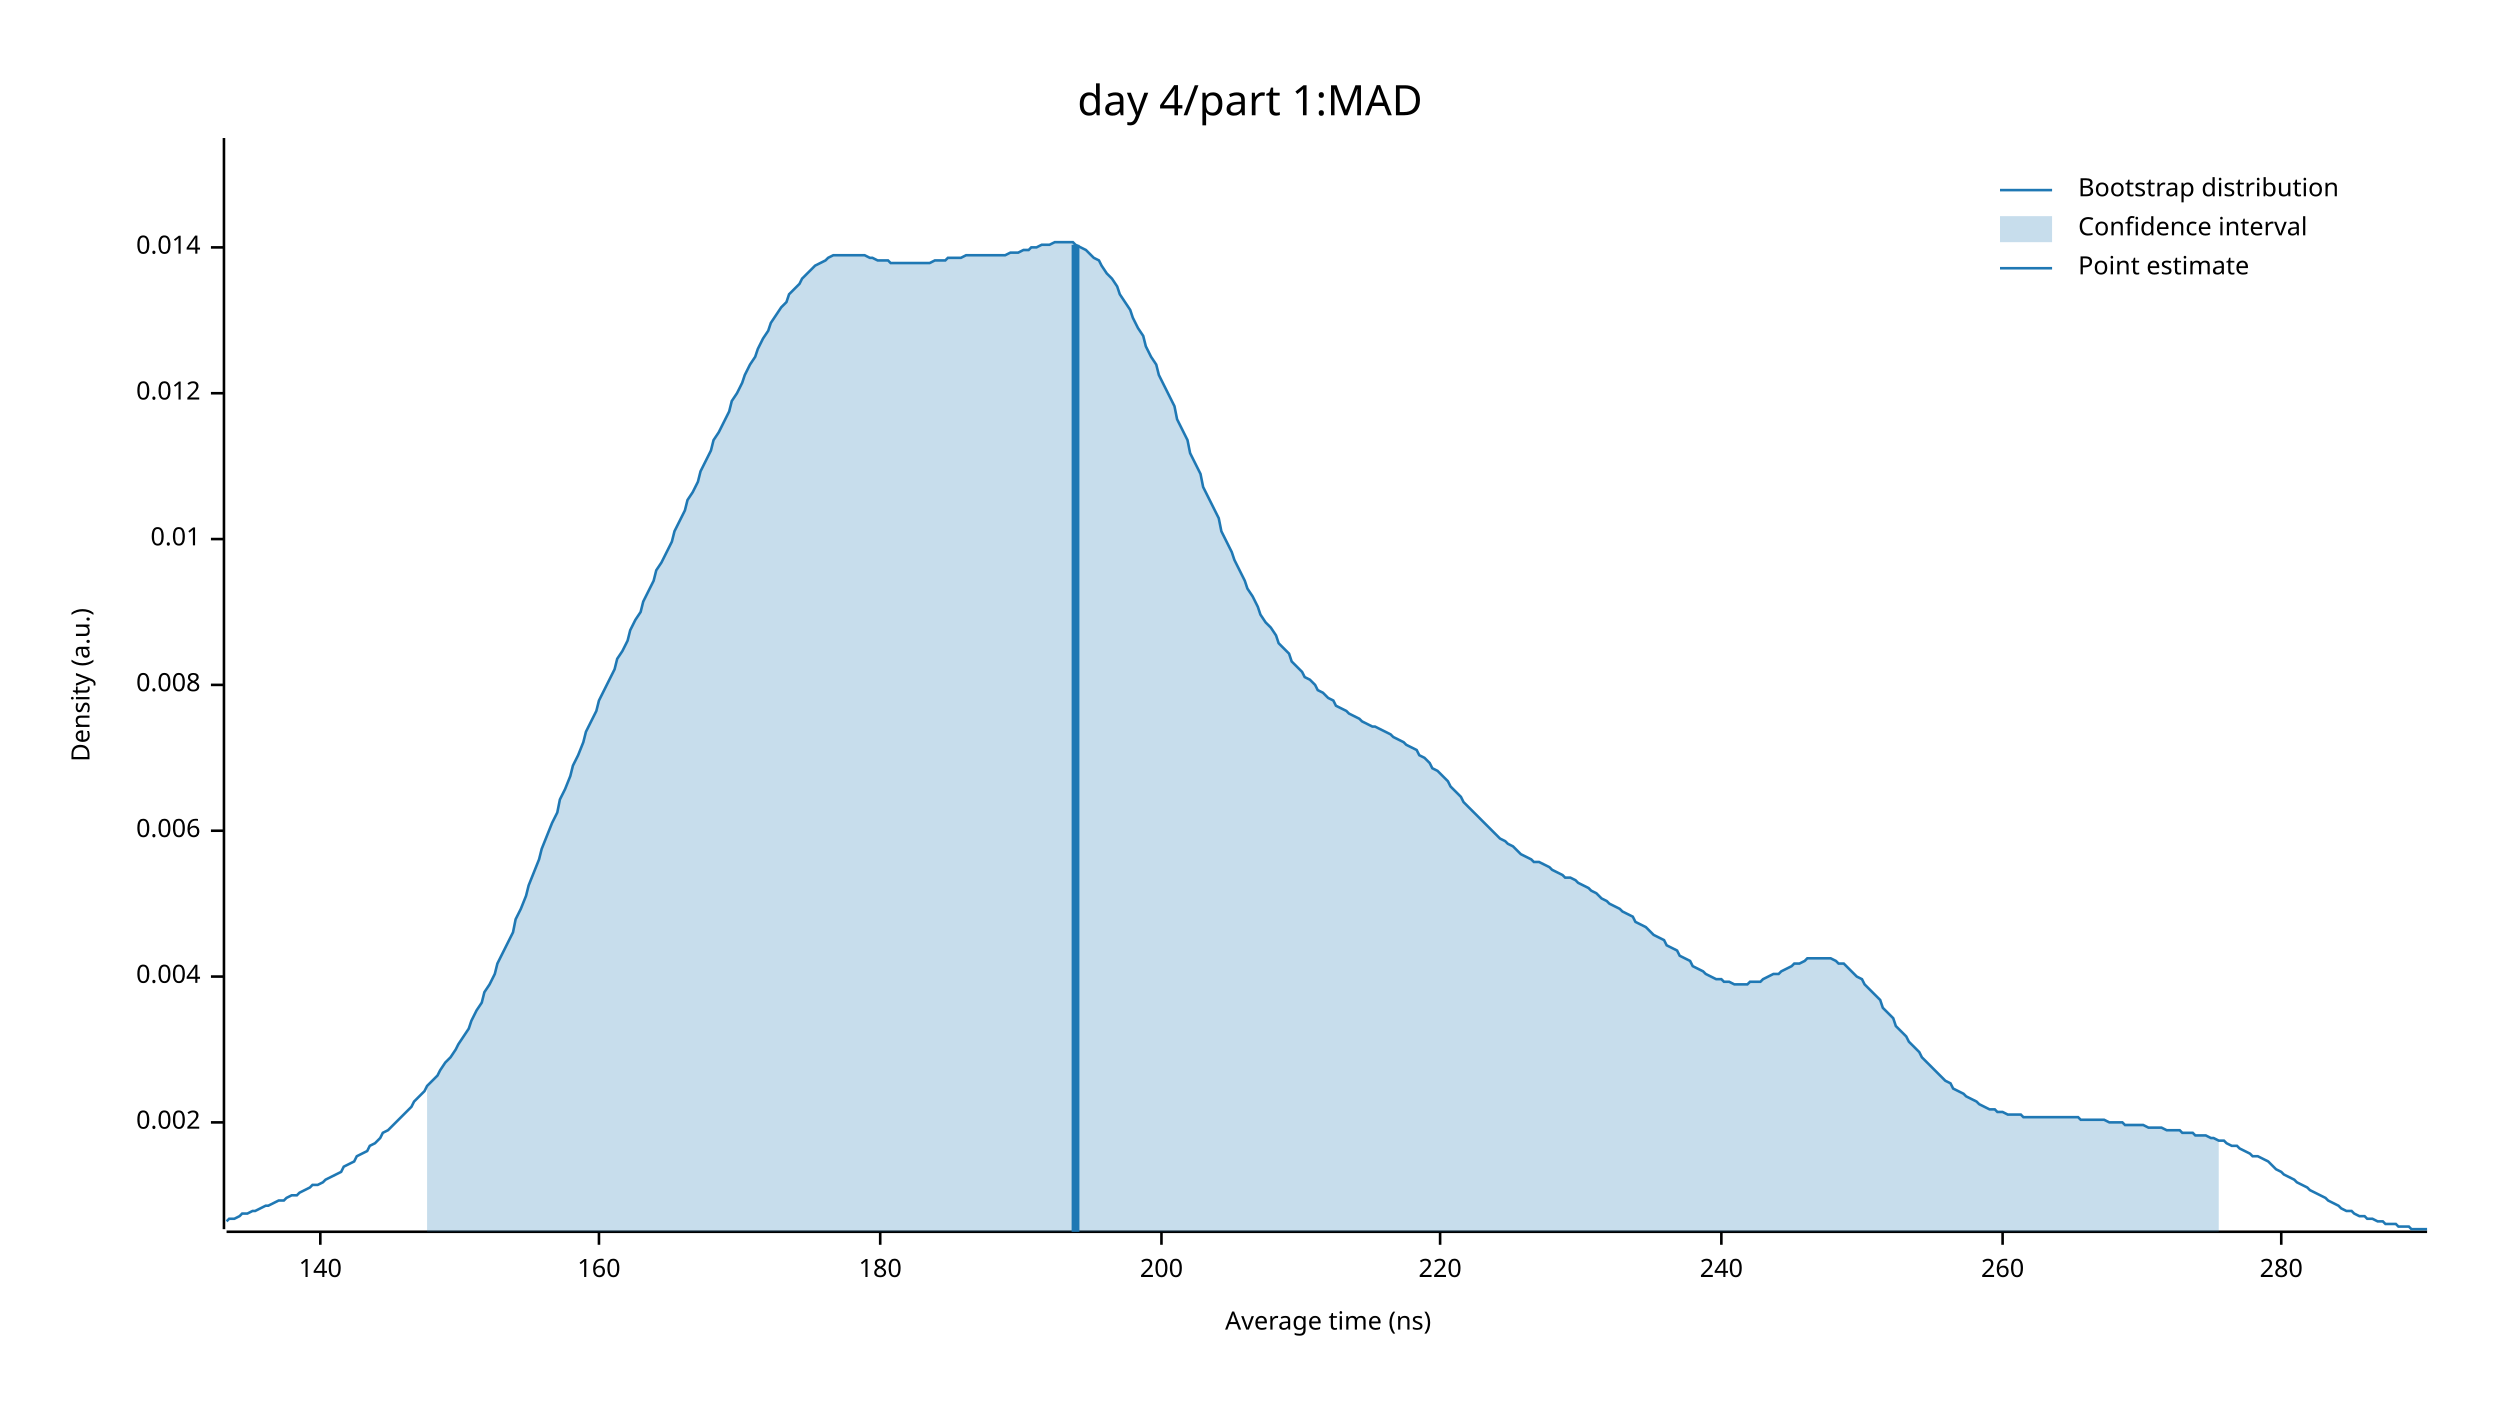
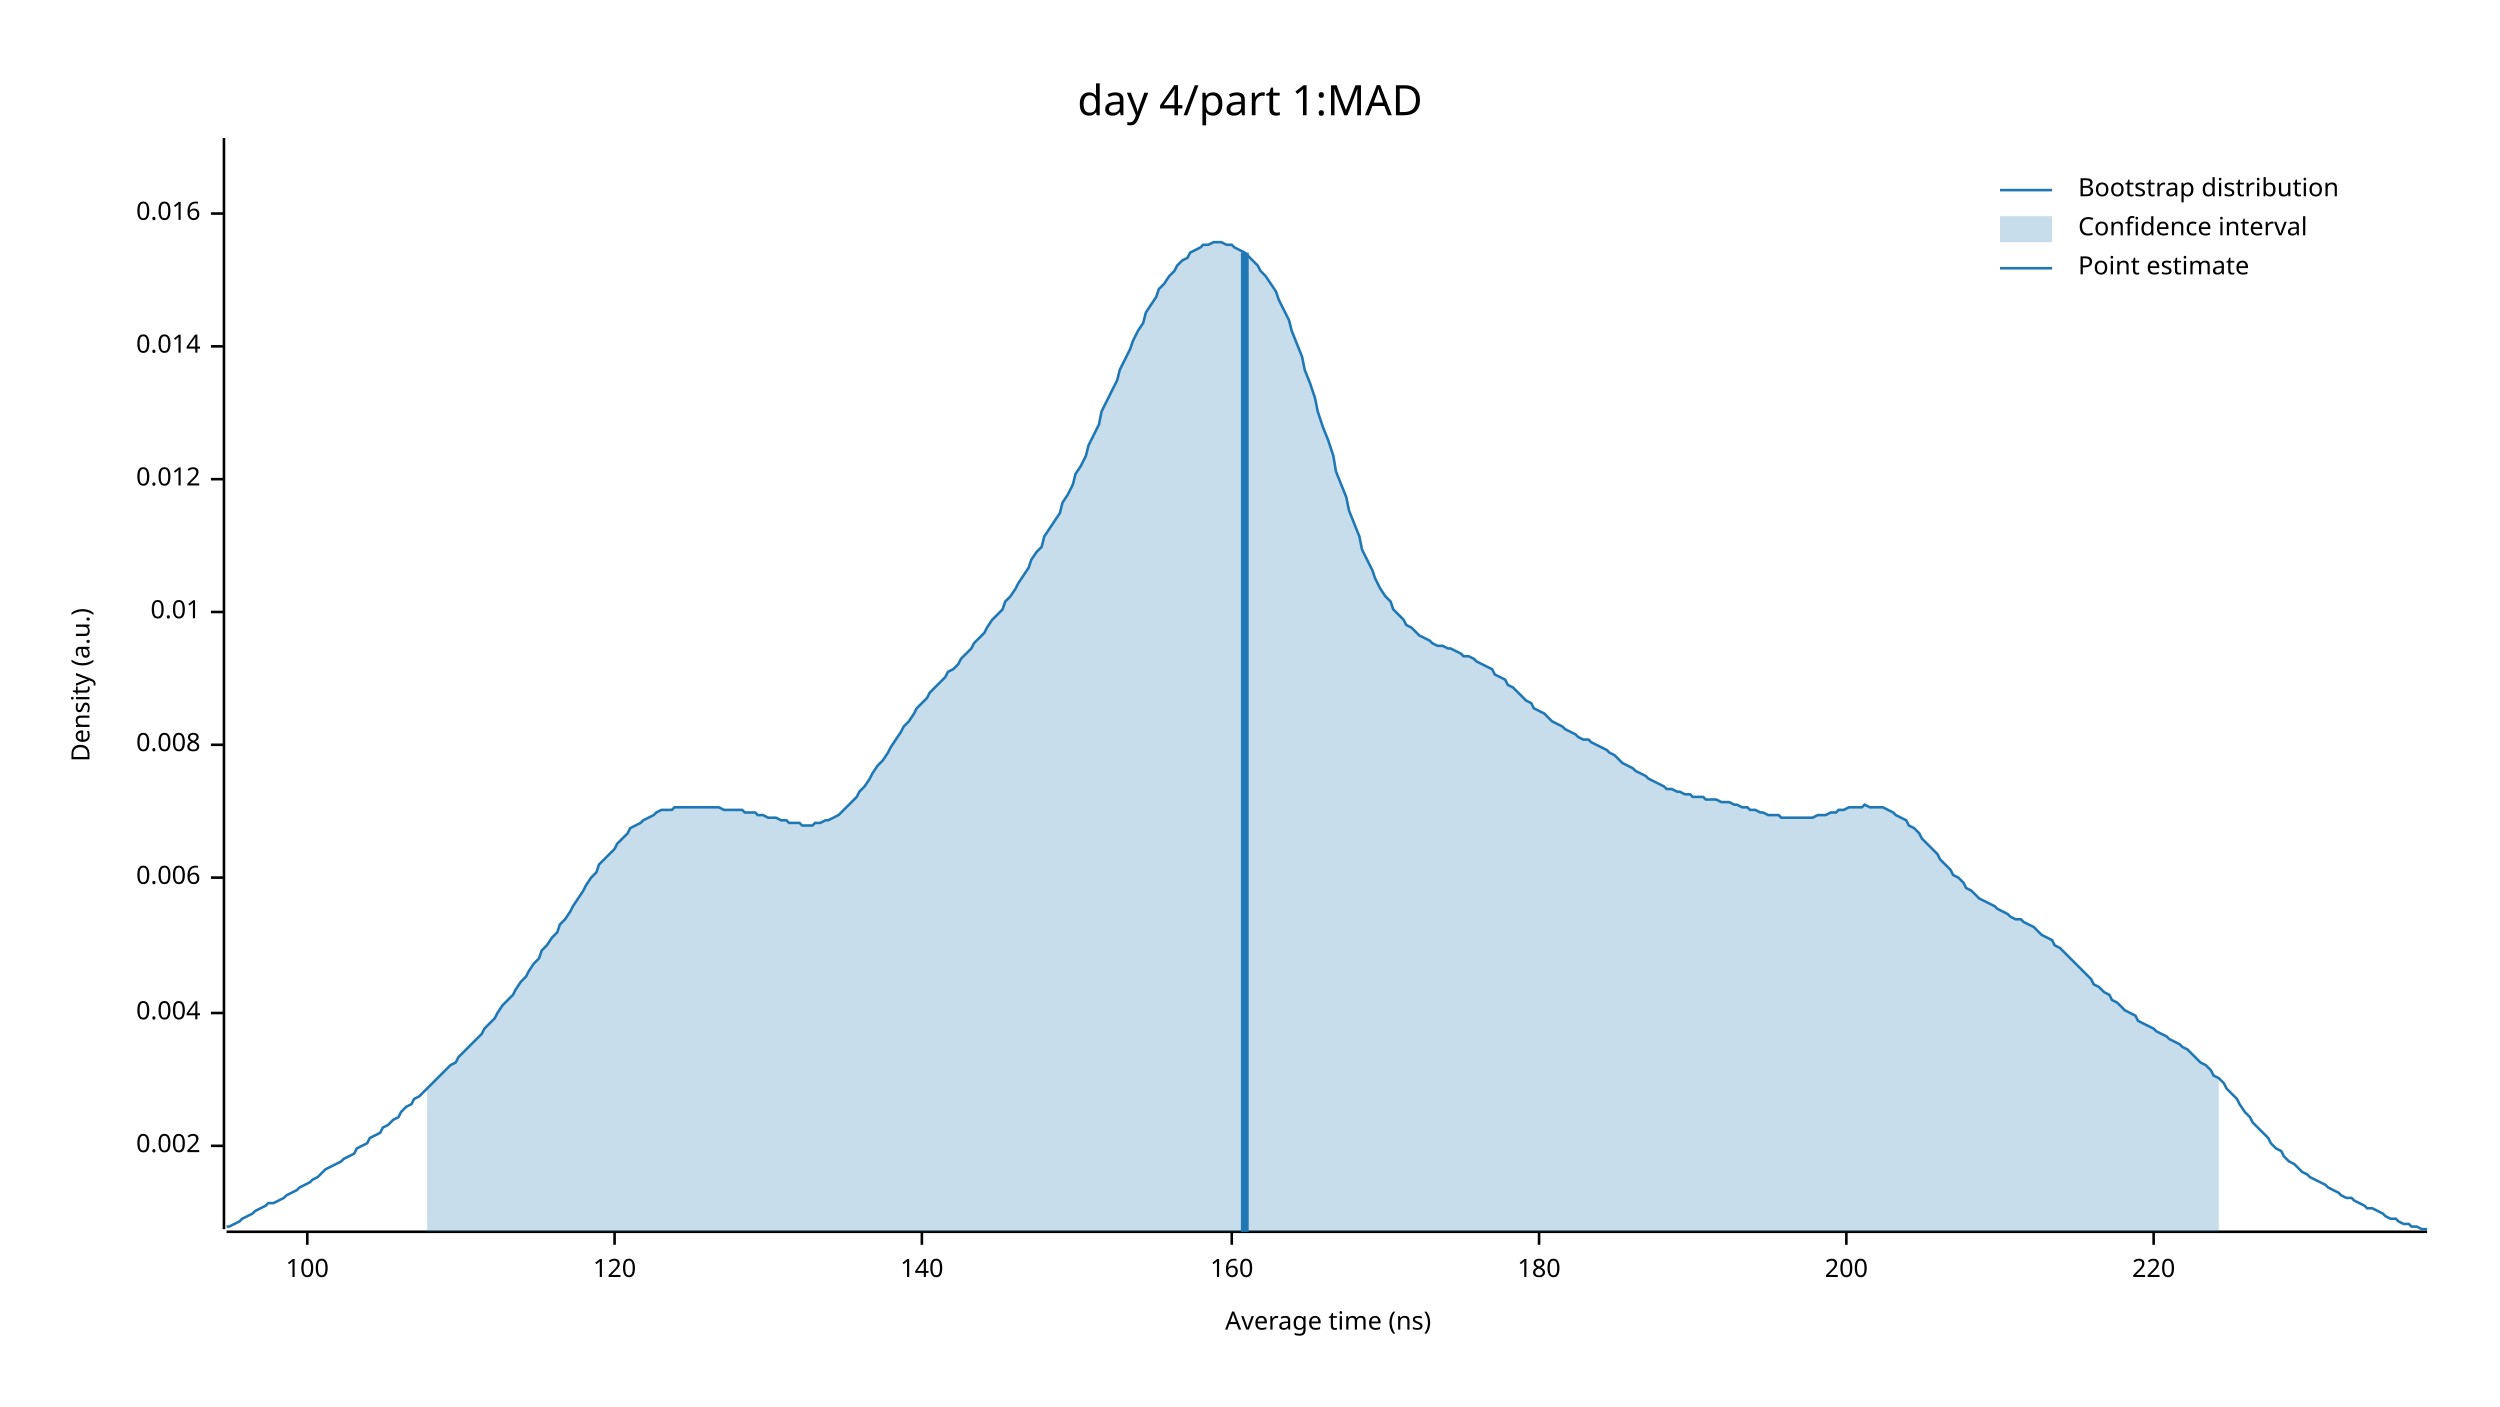
<svg xmlns="http://www.w3.org/2000/svg" width="960" height="540" viewBox="0 0 960 540">
  <text x="480" y="32" dy="0.76em" text-anchor="middle" font-family="sans-serif" font-size="16.129" opacity="1" fill="#000000">
day 4/part 1:MAD
</text>
  <text x="27" y="263" dy="0.76em" text-anchor="middle" font-family="sans-serif" font-size="9.677" opacity="1" fill="#000000" transform="rotate(270, 27, 263)">
Density (a.u.)
</text>
  <text x="510" y="513" dy="-0.5ex" text-anchor="middle" font-family="sans-serif" font-size="9.677" opacity="1" fill="#000000">
Average time (ns)
</text>
  <polyline fill="none" opacity="1" stroke="#000000" stroke-width="1" points="86,53 86,472 " />
-   <text x="77" y="431" dy="0.5ex" text-anchor="end" font-family="sans-serif" font-size="9.677" opacity="1" fill="#000000">
+   <text x="77" y="440" dy="0.5ex" text-anchor="end" font-family="sans-serif" font-size="9.677" opacity="1" fill="#000000">
0.002
</text>
-   <polyline fill="none" opacity="1" stroke="#000000" stroke-width="1" points="81,431 86,431 " />
-   <text x="77" y="375" dy="0.5ex" text-anchor="end" font-family="sans-serif" font-size="9.677" opacity="1" fill="#000000">
+   <polyline fill="none" opacity="1" stroke="#000000" stroke-width="1" points="81,440 86,440 " />
+   <text x="77" y="389" dy="0.5ex" text-anchor="end" font-family="sans-serif" font-size="9.677" opacity="1" fill="#000000">
0.004
</text>
-   <polyline fill="none" opacity="1" stroke="#000000" stroke-width="1" points="81,375 86,375 " />
-   <text x="77" y="319" dy="0.5ex" text-anchor="end" font-family="sans-serif" font-size="9.677" opacity="1" fill="#000000">
+   <polyline fill="none" opacity="1" stroke="#000000" stroke-width="1" points="81,389 86,389 " />
+   <text x="77" y="337" dy="0.5ex" text-anchor="end" font-family="sans-serif" font-size="9.677" opacity="1" fill="#000000">
0.006
</text>
-   <polyline fill="none" opacity="1" stroke="#000000" stroke-width="1" points="81,319 86,319 " />
-   <text x="77" y="263" dy="0.5ex" text-anchor="end" font-family="sans-serif" font-size="9.677" opacity="1" fill="#000000">
+   <polyline fill="none" opacity="1" stroke="#000000" stroke-width="1" points="81,337 86,337 " />
+   <text x="77" y="286" dy="0.5ex" text-anchor="end" font-family="sans-serif" font-size="9.677" opacity="1" fill="#000000">
0.008
</text>
-   <polyline fill="none" opacity="1" stroke="#000000" stroke-width="1" points="81,263 86,263 " />
-   <text x="77" y="207" dy="0.5ex" text-anchor="end" font-family="sans-serif" font-size="9.677" opacity="1" fill="#000000">
+   <polyline fill="none" opacity="1" stroke="#000000" stroke-width="1" points="81,286 86,286 " />
+   <text x="77" y="235" dy="0.5ex" text-anchor="end" font-family="sans-serif" font-size="9.677" opacity="1" fill="#000000">
0.01
</text>
-   <polyline fill="none" opacity="1" stroke="#000000" stroke-width="1" points="81,207 86,207 " />
-   <text x="77" y="151" dy="0.5ex" text-anchor="end" font-family="sans-serif" font-size="9.677" opacity="1" fill="#000000">
+   <polyline fill="none" opacity="1" stroke="#000000" stroke-width="1" points="81,235 86,235 " />
+   <text x="77" y="184" dy="0.5ex" text-anchor="end" font-family="sans-serif" font-size="9.677" opacity="1" fill="#000000">
0.012
</text>
-   <polyline fill="none" opacity="1" stroke="#000000" stroke-width="1" points="81,151 86,151 " />
-   <text x="77" y="95" dy="0.5ex" text-anchor="end" font-family="sans-serif" font-size="9.677" opacity="1" fill="#000000">
+   <polyline fill="none" opacity="1" stroke="#000000" stroke-width="1" points="81,184 86,184 " />
+   <text x="77" y="133" dy="0.5ex" text-anchor="end" font-family="sans-serif" font-size="9.677" opacity="1" fill="#000000">
0.014
</text>
-   <polyline fill="none" opacity="1" stroke="#000000" stroke-width="1" points="81,95 86,95 " />
+   <polyline fill="none" opacity="1" stroke="#000000" stroke-width="1" points="81,133 86,133 " />
+   <text x="77" y="82" dy="0.5ex" text-anchor="end" font-family="sans-serif" font-size="9.677" opacity="1" fill="#000000">
+ 0.016
+ </text>
+   <polyline fill="none" opacity="1" stroke="#000000" stroke-width="1" points="81,82 86,82 " />
  <polyline fill="none" opacity="1" stroke="#000000" stroke-width="1" points="87,473 932,473 " />
-   <text x="123" y="483" dy="0.76em" text-anchor="middle" font-family="sans-serif" font-size="9.677" opacity="1" fill="#000000">
+   <text x="118" y="483" dy="0.76em" text-anchor="middle" font-family="sans-serif" font-size="9.677" opacity="1" fill="#000000">
+ 100
+ </text>
+   <polyline fill="none" opacity="1" stroke="#000000" stroke-width="1" points="118,473 118,478 " />
+   <text x="236" y="483" dy="0.76em" text-anchor="middle" font-family="sans-serif" font-size="9.677" opacity="1" fill="#000000">
+ 120
+ </text>
+   <polyline fill="none" opacity="1" stroke="#000000" stroke-width="1" points="236,473 236,478 " />
+   <text x="354" y="483" dy="0.76em" text-anchor="middle" font-family="sans-serif" font-size="9.677" opacity="1" fill="#000000">
140
</text>
-   <polyline fill="none" opacity="1" stroke="#000000" stroke-width="1" points="123,473 123,478 " />
-   <text x="230" y="483" dy="0.76em" text-anchor="middle" font-family="sans-serif" font-size="9.677" opacity="1" fill="#000000">
+   <polyline fill="none" opacity="1" stroke="#000000" stroke-width="1" points="354,473 354,478 " />
+   <text x="473" y="483" dy="0.76em" text-anchor="middle" font-family="sans-serif" font-size="9.677" opacity="1" fill="#000000">
160
</text>
-   <polyline fill="none" opacity="1" stroke="#000000" stroke-width="1" points="230,473 230,478 " />
-   <text x="338" y="483" dy="0.76em" text-anchor="middle" font-family="sans-serif" font-size="9.677" opacity="1" fill="#000000">
+   <polyline fill="none" opacity="1" stroke="#000000" stroke-width="1" points="473,473 473,478 " />
+   <text x="591" y="483" dy="0.76em" text-anchor="middle" font-family="sans-serif" font-size="9.677" opacity="1" fill="#000000">
180
</text>
-   <polyline fill="none" opacity="1" stroke="#000000" stroke-width="1" points="338,473 338,478 " />
-   <text x="446" y="483" dy="0.76em" text-anchor="middle" font-family="sans-serif" font-size="9.677" opacity="1" fill="#000000">
+   <polyline fill="none" opacity="1" stroke="#000000" stroke-width="1" points="591,473 591,478 " />
+   <text x="709" y="483" dy="0.76em" text-anchor="middle" font-family="sans-serif" font-size="9.677" opacity="1" fill="#000000">
200
</text>
-   <polyline fill="none" opacity="1" stroke="#000000" stroke-width="1" points="446,473 446,478 " />
-   <text x="553" y="483" dy="0.76em" text-anchor="middle" font-family="sans-serif" font-size="9.677" opacity="1" fill="#000000">
+   <polyline fill="none" opacity="1" stroke="#000000" stroke-width="1" points="709,473 709,478 " />
+   <text x="827" y="483" dy="0.76em" text-anchor="middle" font-family="sans-serif" font-size="9.677" opacity="1" fill="#000000">
220
</text>
-   <polyline fill="none" opacity="1" stroke="#000000" stroke-width="1" points="553,473 553,478 " />
-   <text x="661" y="483" dy="0.76em" text-anchor="middle" font-family="sans-serif" font-size="9.677" opacity="1" fill="#000000">
- 240
- </text>
-   <polyline fill="none" opacity="1" stroke="#000000" stroke-width="1" points="661,473 661,478 " />
-   <text x="769" y="483" dy="0.76em" text-anchor="middle" font-family="sans-serif" font-size="9.677" opacity="1" fill="#000000">
- 260
- </text>
-   <polyline fill="none" opacity="1" stroke="#000000" stroke-width="1" points="769,473 769,478 " />
-   <text x="876" y="483" dy="0.76em" text-anchor="middle" font-family="sans-serif" font-size="9.677" opacity="1" fill="#000000">
- 280
- </text>
-   <polyline fill="none" opacity="1" stroke="#000000" stroke-width="1" points="876,473 876,478 " />
-   <polyline fill="none" opacity="1" stroke="#1F78B4" stroke-width="1" points="87,469 88,468 90,468 92,467 93,466 95,466 97,465 98,465 100,464 102,463 103,463 105,462 107,461 109,461 110,460 112,459 114,459 115,458 117,457 119,456 120,455 122,455 124,454 125,453 127,452 129,451 131,450 132,448 134,447 136,446 137,444 139,443 141,442 142,440 144,439 146,437 147,435 149,434 151,432 153,430 154,429 156,427 158,425 159,423 161,421 163,419 164,417 166,415 168,413 169,411 171,408 173,406 175,403 176,401 178,398 180,395 181,392 183,388 185,385 186,381 188,378 190,374 191,370 193,366 195,362 197,358 198,353 200,349 202,344 203,340 205,335 207,330 208,326 210,321 212,316 214,312 215,307 217,303 219,298 220,294 222,290 224,285 225,281 227,277 229,273 230,269 232,265 234,261 236,257 237,253 239,250 241,246 242,242 244,238 246,235 247,231 249,227 251,223 252,219 254,216 256,212 258,208 259,204 261,200 263,196 264,192 266,189 268,185 269,181 271,177 273,173 274,169 276,166 278,162 280,158 281,154 283,151 285,147 286,144 288,140 290,137 291,134 293,130 295,127 296,124 298,121 300,118 302,116 303,113 305,111 307,109 308,107 310,105 312,103 313,102 315,101 317,100 318,99 320,98 322,98 324,98 325,98 327,98 329,98 330,98 332,98 334,99 335,99 337,100 339,100 341,100 342,101 344,101 346,101 347,101 349,101 351,101 352,101 354,101 356,101 357,101 359,100 361,100 363,100 364,99 366,99 368,99 369,99 371,98 373,98 374,98 376,98 378,98 379,98 381,98 383,98 385,98 386,98 388,97 390,97 391,97 393,96 395,96 396,95 398,95 400,94 401,94 403,94 405,93 407,93 408,93 410,93 412,93 413,94 415,95 417,96 418,97 420,99 422,100 423,102 425,105 427,107 429,110 430,113 432,116 434,119 435,122 437,126 439,129 440,133 442,137 444,140 445,144 447,148 449,152 451,156 452,161 454,165 456,169 457,174 459,178 461,182 462,187 464,191 466,195 468,199 469,204 471,208 473,212 474,215 476,219 478,223 479,226 481,229 483,233 484,236 486,239 488,241 490,244 491,247 493,249 495,251 496,254 498,256 500,258 501,260 503,261 505,263 506,265 508,266 510,268 512,269 513,271 515,272 517,273 518,274 520,275 522,276 523,277 525,278 527,279 528,279 530,280 532,281 534,282 535,283 537,284 539,285 540,286 542,287 544,288 545,290 547,291 549,293 550,295 552,296 554,298 556,300 557,302 559,304 561,306 562,308 564,310 566,312 567,313 569,315 571,317 573,319 574,320 576,322 578,323 579,324 581,325 583,327 584,328 586,329 588,330 589,331 591,331 593,332 595,333 596,334 598,335 600,336 601,337 603,337 605,338 606,339 608,340 610,341 611,342 613,343 615,345 617,346 618,347 620,348 622,349 623,350 625,351 627,352 628,354 630,355 632,356 633,357 635,359 637,360 639,361 640,363 642,364 644,365 645,367 647,368 649,369 650,371 652,372 654,373 655,374 657,375 659,376 661,376 662,377 664,377 666,378 667,378 669,378 671,378 672,377 674,377 676,377 677,376 679,375 681,374 683,374 684,373 686,372 688,371 689,370 691,370 693,369 694,368 696,368 698,368 700,368 701,368 703,368 705,369 706,370 708,370 710,372 711,373 713,375 715,376 716,378 718,380 720,382 722,384 723,387 725,389 727,391 728,394 730,396 732,398 733,400 735,402 737,404 738,406 740,408 742,410 744,412 745,413 747,415 749,416 750,418 752,419 754,420 755,421 757,422 759,423 760,424 762,425 764,426 766,426 767,427 769,427 771,428 772,428 774,428 776,428 777,429 779,429 781,429 782,429 784,429 786,429 788,429 789,429 791,429 793,429 794,429 796,429 798,429 799,430 801,430 803,430 804,430 806,430 808,430 810,431 811,431 813,431 815,431 816,432 818,432 820,432 821,432 823,432 825,433 827,433 828,433 830,433 832,434 833,434 835,434 837,434 838,435 840,435 842,435 843,436 845,436 847,436 849,437 850,437 852,438 854,438 855,439 857,440 859,440 860,441 862,442 864,443 865,444 867,444 869,445 871,446 872,447 874,449 876,450 877,451 879,452 881,453 882,454 884,455 886,456 887,457 889,458 891,459 893,460 894,461 896,462 898,463 899,464 901,465 903,465 904,466 906,467 908,467 909,468 911,468 913,469 915,469 916,470 918,470 920,470 921,471 923,471 925,471 926,472 928,472 930,472 932,472 " />
-   <polygon opacity="0.25" fill="#1F78B4" points="164,417 166,415 168,413 169,411 171,408 173,406 175,403 176,401 178,398 180,395 181,392 183,388 185,385 186,381 188,378 190,374 191,370 193,366 195,362 197,358 198,353 200,349 202,344 203,340 205,335 207,330 208,326 210,321 212,316 214,312 215,307 217,303 219,298 220,294 222,290 224,285 225,281 227,277 229,273 230,269 232,265 234,261 236,257 237,253 239,250 241,246 242,242 244,238 246,235 247,231 249,227 251,223 252,219 254,216 256,212 258,208 259,204 261,200 263,196 264,192 266,189 268,185 269,181 271,177 273,173 274,169 276,166 278,162 280,158 281,154 283,151 285,147 286,144 288,140 290,137 291,134 293,130 295,127 296,124 298,121 300,118 302,116 303,113 305,111 307,109 308,107 310,105 312,103 313,102 315,101 317,100 318,99 320,98 322,98 324,98 325,98 327,98 329,98 330,98 332,98 334,99 335,99 337,100 339,100 341,100 342,101 344,101 346,101 347,101 349,101 351,101 352,101 354,101 356,101 357,101 359,100 361,100 363,100 364,99 366,99 368,99 369,99 371,98 373,98 374,98 376,98 378,98 379,98 381,98 383,98 385,98 386,98 388,97 390,97 391,97 393,96 395,96 396,95 398,95 400,94 401,94 403,94 405,93 407,93 408,93 410,93 412,93 413,94 415,95 417,96 418,97 420,99 422,100 423,102 425,105 427,107 429,110 430,113 432,116 434,119 435,122 437,126 439,129 440,133 442,137 444,140 445,144 447,148 449,152 451,156 452,161 454,165 456,169 457,174 459,178 461,182 462,187 464,191 466,195 468,199 469,204 471,208 473,212 474,215 476,219 478,223 479,226 481,229 483,233 484,236 486,239 488,241 490,244 491,247 493,249 495,251 496,254 498,256 500,258 501,260 503,261 505,263 506,265 508,266 510,268 512,269 513,271 515,272 517,273 518,274 520,275 522,276 523,277 525,278 527,279 528,279 530,280 532,281 534,282 535,283 537,284 539,285 540,286 542,287 544,288 545,290 547,291 549,293 550,295 552,296 554,298 556,300 557,302 559,304 561,306 562,308 564,310 566,312 567,313 569,315 571,317 573,319 574,320 576,322 578,323 579,324 581,325 583,327 584,328 586,329 588,330 589,331 591,331 593,332 595,333 596,334 598,335 600,336 601,337 603,337 605,338 606,339 608,340 610,341 611,342 613,343 615,345 617,346 618,347 620,348 622,349 623,350 625,351 627,352 628,354 630,355 632,356 633,357 635,359 637,360 639,361 640,363 642,364 644,365 645,367 647,368 649,369 650,371 652,372 654,373 655,374 657,375 659,376 661,376 662,377 664,377 666,378 667,378 669,378 671,378 672,377 674,377 676,377 677,376 679,375 681,374 683,374 684,373 686,372 688,371 689,370 691,370 693,369 694,368 696,368 698,368 700,368 701,368 703,368 705,369 706,370 708,370 710,372 711,373 713,375 715,376 716,378 718,380 720,382 722,384 723,387 725,389 727,391 728,394 730,396 732,398 733,400 735,402 737,404 738,406 740,408 742,410 744,412 745,413 747,415 749,416 750,418 752,419 754,420 755,421 757,422 759,423 760,424 762,425 764,426 766,426 767,427 769,427 771,428 772,428 774,428 776,428 777,429 779,429 781,429 782,429 784,429 786,429 788,429 789,429 791,429 793,429 794,429 796,429 798,429 799,430 801,430 803,430 804,430 806,430 808,430 810,431 811,431 813,431 815,431 816,432 818,432 820,432 821,432 823,432 825,433 827,433 828,433 830,433 832,434 833,434 835,434 837,434 838,435 840,435 842,435 843,436 845,436 847,436 849,437 850,437 852,438 852,473 164,473 " />
-   <polyline fill="none" opacity="1" stroke="#1F78B4" stroke-width="3" points="413,473 413,94 " />
+   <polyline fill="none" opacity="1" stroke="#000000" stroke-width="1" points="827,473 827,478 " />
+   <polyline fill="none" opacity="1" stroke="#1F78B4" stroke-width="1" points="87,471 88,471 90,470 92,469 93,468 95,467 97,466 98,465 100,464 102,463 103,462 105,462 107,461 109,460 110,459 112,458 114,457 115,456 117,455 119,454 120,453 122,452 124,450 125,449 127,448 129,447 131,446 132,445 134,444 136,443 137,441 139,440 141,439 142,437 144,436 146,435 147,433 149,432 151,430 153,429 154,427 156,425 158,424 159,422 161,421 163,419 164,418 166,416 168,414 169,413 171,411 173,409 175,408 176,406 178,404 180,402 181,401 183,399 185,397 186,395 188,393 190,391 191,389 193,386 195,384 197,382 198,380 200,377 202,375 203,373 205,370 207,368 208,365 210,363 212,360 214,358 215,355 217,353 219,350 220,348 222,345 224,342 225,340 227,337 229,335 230,332 232,330 234,328 236,326 237,324 239,322 241,320 242,318 244,317 246,316 247,315 249,314 251,313 252,312 254,311 256,311 258,311 259,310 261,310 263,310 264,310 266,310 268,310 269,310 271,310 273,310 274,310 276,310 278,311 280,311 281,311 283,311 285,311 286,312 288,312 290,312 291,313 293,313 295,314 296,314 298,314 300,315 302,315 303,316 305,316 307,316 308,317 310,317 312,317 313,316 315,316 317,315 318,315 320,314 322,313 324,311 325,310 327,308 329,306 330,304 332,302 334,299 335,297 337,294 339,292 341,289 342,287 344,284 346,281 347,279 349,277 351,274 352,272 354,270 356,268 357,266 359,264 361,262 363,260 364,258 366,257 368,255 369,253 371,251 373,249 374,247 376,245 378,243 379,241 381,238 383,236 385,234 386,231 388,229 390,226 391,224 393,221 395,218 396,215 398,212 400,210 401,206 403,203 405,200 407,197 408,193 410,190 412,186 413,182 415,179 417,175 418,171 420,167 422,163 423,158 425,154 427,150 429,146 430,142 432,138 434,134 435,131 437,127 439,124 440,120 442,117 444,114 445,111 447,109 449,106 451,104 452,102 454,100 456,99 457,97 459,96 461,95 462,94 464,94 466,93 468,93 469,93 471,94 473,94 474,95 476,96 478,97 479,98 481,100 483,102 484,104 486,106 488,109 490,112 491,115 493,119 495,123 496,127 498,132 500,137 501,142 503,147 505,153 506,158 508,164 510,169 512,175 513,181 515,186 517,191 518,196 520,201 522,206 523,211 525,215 527,219 528,222 530,226 532,229 534,231 535,234 537,236 539,238 540,240 542,241 544,243 545,244 547,245 549,246 550,247 552,248 554,248 556,249 557,249 559,250 561,251 562,252 564,252 566,253 567,254 569,255 571,256 573,257 574,259 576,260 578,261 579,263 581,264 583,266 584,267 586,269 588,270 589,272 591,273 593,274 595,276 596,277 598,278 600,279 601,280 603,281 605,282 606,283 608,284 610,284 611,285 613,286 615,287 617,288 618,289 620,290 622,292 623,293 625,294 627,295 628,296 630,297 632,298 633,299 635,300 637,301 639,302 640,303 642,303 644,304 645,304 647,305 649,305 650,306 652,306 654,306 655,307 657,307 659,307 661,308 662,308 664,308 666,309 667,309 669,310 671,310 672,311 674,311 676,312 677,312 679,313 681,313 683,313 684,314 686,314 688,314 689,314 691,314 693,314 694,314 696,314 698,313 700,313 701,313 703,312 705,312 706,311 708,311 710,310 711,310 713,310 715,310 716,309 718,310 720,310 722,310 723,310 725,311 727,312 728,313 730,314 732,315 733,317 735,318 737,320 738,322 740,324 742,326 744,328 745,330 747,332 749,334 750,336 752,337 754,339 755,341 757,342 759,344 760,345 762,346 764,347 766,348 767,349 769,350 771,351 772,352 774,353 776,353 777,354 779,355 781,356 782,357 784,359 786,360 788,361 789,363 791,364 793,366 794,367 796,369 798,371 799,372 801,374 803,376 804,378 806,379 808,381 810,382 811,384 813,385 815,387 816,388 818,389 820,390 821,392 823,393 825,394 827,395 828,396 830,397 832,398 833,399 835,400 837,401 838,402 840,403 842,405 843,406 845,408 847,409 849,411 850,413 852,414 854,416 855,418 857,420 859,422 860,424 862,427 864,429 865,431 867,433 869,435 871,437 872,439 874,441 876,442 877,444 879,446 881,447 882,448 884,450 886,451 887,452 889,453 891,454 893,455 894,456 896,457 898,458 899,459 901,460 903,460 904,461 906,462 908,463 909,464 911,464 913,465 915,466 916,467 918,468 920,468 921,469 923,470 925,470 926,471 928,471 930,472 932,472 " />
+   <polygon opacity="0.25" fill="#1F78B4" points="164,418 166,416 168,414 169,413 171,411 173,409 175,408 176,406 178,404 180,402 181,401 183,399 185,397 186,395 188,393 190,391 191,389 193,386 195,384 197,382 198,380 200,377 202,375 203,373 205,370 207,368 208,365 210,363 212,360 214,358 215,355 217,353 219,350 220,348 222,345 224,342 225,340 227,337 229,335 230,332 232,330 234,328 236,326 237,324 239,322 241,320 242,318 244,317 246,316 247,315 249,314 251,313 252,312 254,311 256,311 258,311 259,310 261,310 263,310 264,310 266,310 268,310 269,310 271,310 273,310 274,310 276,310 278,311 280,311 281,311 283,311 285,311 286,312 288,312 290,312 291,313 293,313 295,314 296,314 298,314 300,315 302,315 303,316 305,316 307,316 308,317 310,317 312,317 313,316 315,316 317,315 318,315 320,314 322,313 324,311 325,310 327,308 329,306 330,304 332,302 334,299 335,297 337,294 339,292 341,289 342,287 344,284 346,281 347,279 349,277 351,274 352,272 354,270 356,268 357,266 359,264 361,262 363,260 364,258 366,257 368,255 369,253 371,251 373,249 374,247 376,245 378,243 379,241 381,238 383,236 385,234 386,231 388,229 390,226 391,224 393,221 395,218 396,215 398,212 400,210 401,206 403,203 405,200 407,197 408,193 410,190 412,186 413,182 415,179 417,175 418,171 420,167 422,163 423,158 425,154 427,150 429,146 430,142 432,138 434,134 435,131 437,127 439,124 440,120 442,117 444,114 445,111 447,109 449,106 451,104 452,102 454,100 456,99 457,97 459,96 461,95 462,94 464,94 466,93 468,93 469,93 471,94 473,94 474,95 476,96 478,97 479,98 481,100 483,102 484,104 486,106 488,109 490,112 491,115 493,119 495,123 496,127 498,132 500,137 501,142 503,147 505,153 506,158 508,164 510,169 512,175 513,181 515,186 517,191 518,196 520,201 522,206 523,211 525,215 527,219 528,222 530,226 532,229 534,231 535,234 537,236 539,238 540,240 542,241 544,243 545,244 547,245 549,246 550,247 552,248 554,248 556,249 557,249 559,250 561,251 562,252 564,252 566,253 567,254 569,255 571,256 573,257 574,259 576,260 578,261 579,263 581,264 583,266 584,267 586,269 588,270 589,272 591,273 593,274 595,276 596,277 598,278 600,279 601,280 603,281 605,282 606,283 608,284 610,284 611,285 613,286 615,287 617,288 618,289 620,290 622,292 623,293 625,294 627,295 628,296 630,297 632,298 633,299 635,300 637,301 639,302 640,303 642,303 644,304 645,304 647,305 649,305 650,306 652,306 654,306 655,307 657,307 659,307 661,308 662,308 664,308 666,309 667,309 669,310 671,310 672,311 674,311 676,312 677,312 679,313 681,313 683,313 684,314 686,314 688,314 689,314 691,314 693,314 694,314 696,314 698,313 700,313 701,313 703,312 705,312 706,311 708,311 710,310 711,310 713,310 715,310 716,309 718,310 720,310 722,310 723,310 725,311 727,312 728,313 730,314 732,315 733,317 735,318 737,320 738,322 740,324 742,326 744,328 745,330 747,332 749,334 750,336 752,337 754,339 755,341 757,342 759,344 760,345 762,346 764,347 766,348 767,349 769,350 771,351 772,352 774,353 776,353 777,354 779,355 781,356 782,357 784,359 786,360 788,361 789,363 791,364 793,366 794,367 796,369 798,371 799,372 801,374 803,376 804,378 806,379 808,381 810,382 811,384 813,385 815,387 816,388 818,389 820,390 821,392 823,393 825,394 827,395 828,396 830,397 832,398 833,399 835,400 837,401 838,402 840,403 842,405 843,406 845,408 847,409 849,411 850,413 852,414 852,473 164,473 " />
+   <polyline fill="none" opacity="1" stroke="#1F78B4" stroke-width="3" points="478,473 478,97 " />
  <text x="798" y="68" dy="0.76em" text-anchor="start" font-family="sans-serif" font-size="9.677" opacity="1" fill="#000000">
Bootstrap distribution
</text>
  <text x="798" y="83" dy="0.76em" text-anchor="start" font-family="sans-serif" font-size="9.677" opacity="1" fill="#000000">
Confidence interval
</text>
  <text x="798" y="98" dy="0.76em" text-anchor="start" font-family="sans-serif" font-size="9.677" opacity="1" fill="#000000">
Point estimate
</text>
  <polyline fill="none" opacity="1" stroke="#1F78B4" stroke-width="1" points="768,73 788,73 " />
  <rect x="768" y="83" width="20" height="10" opacity="0.25" fill="#1F78B4" stroke="none" />
  <polyline fill="none" opacity="1" stroke="#1F78B4" stroke-width="1" points="768,103 788,103 " />
</svg>
